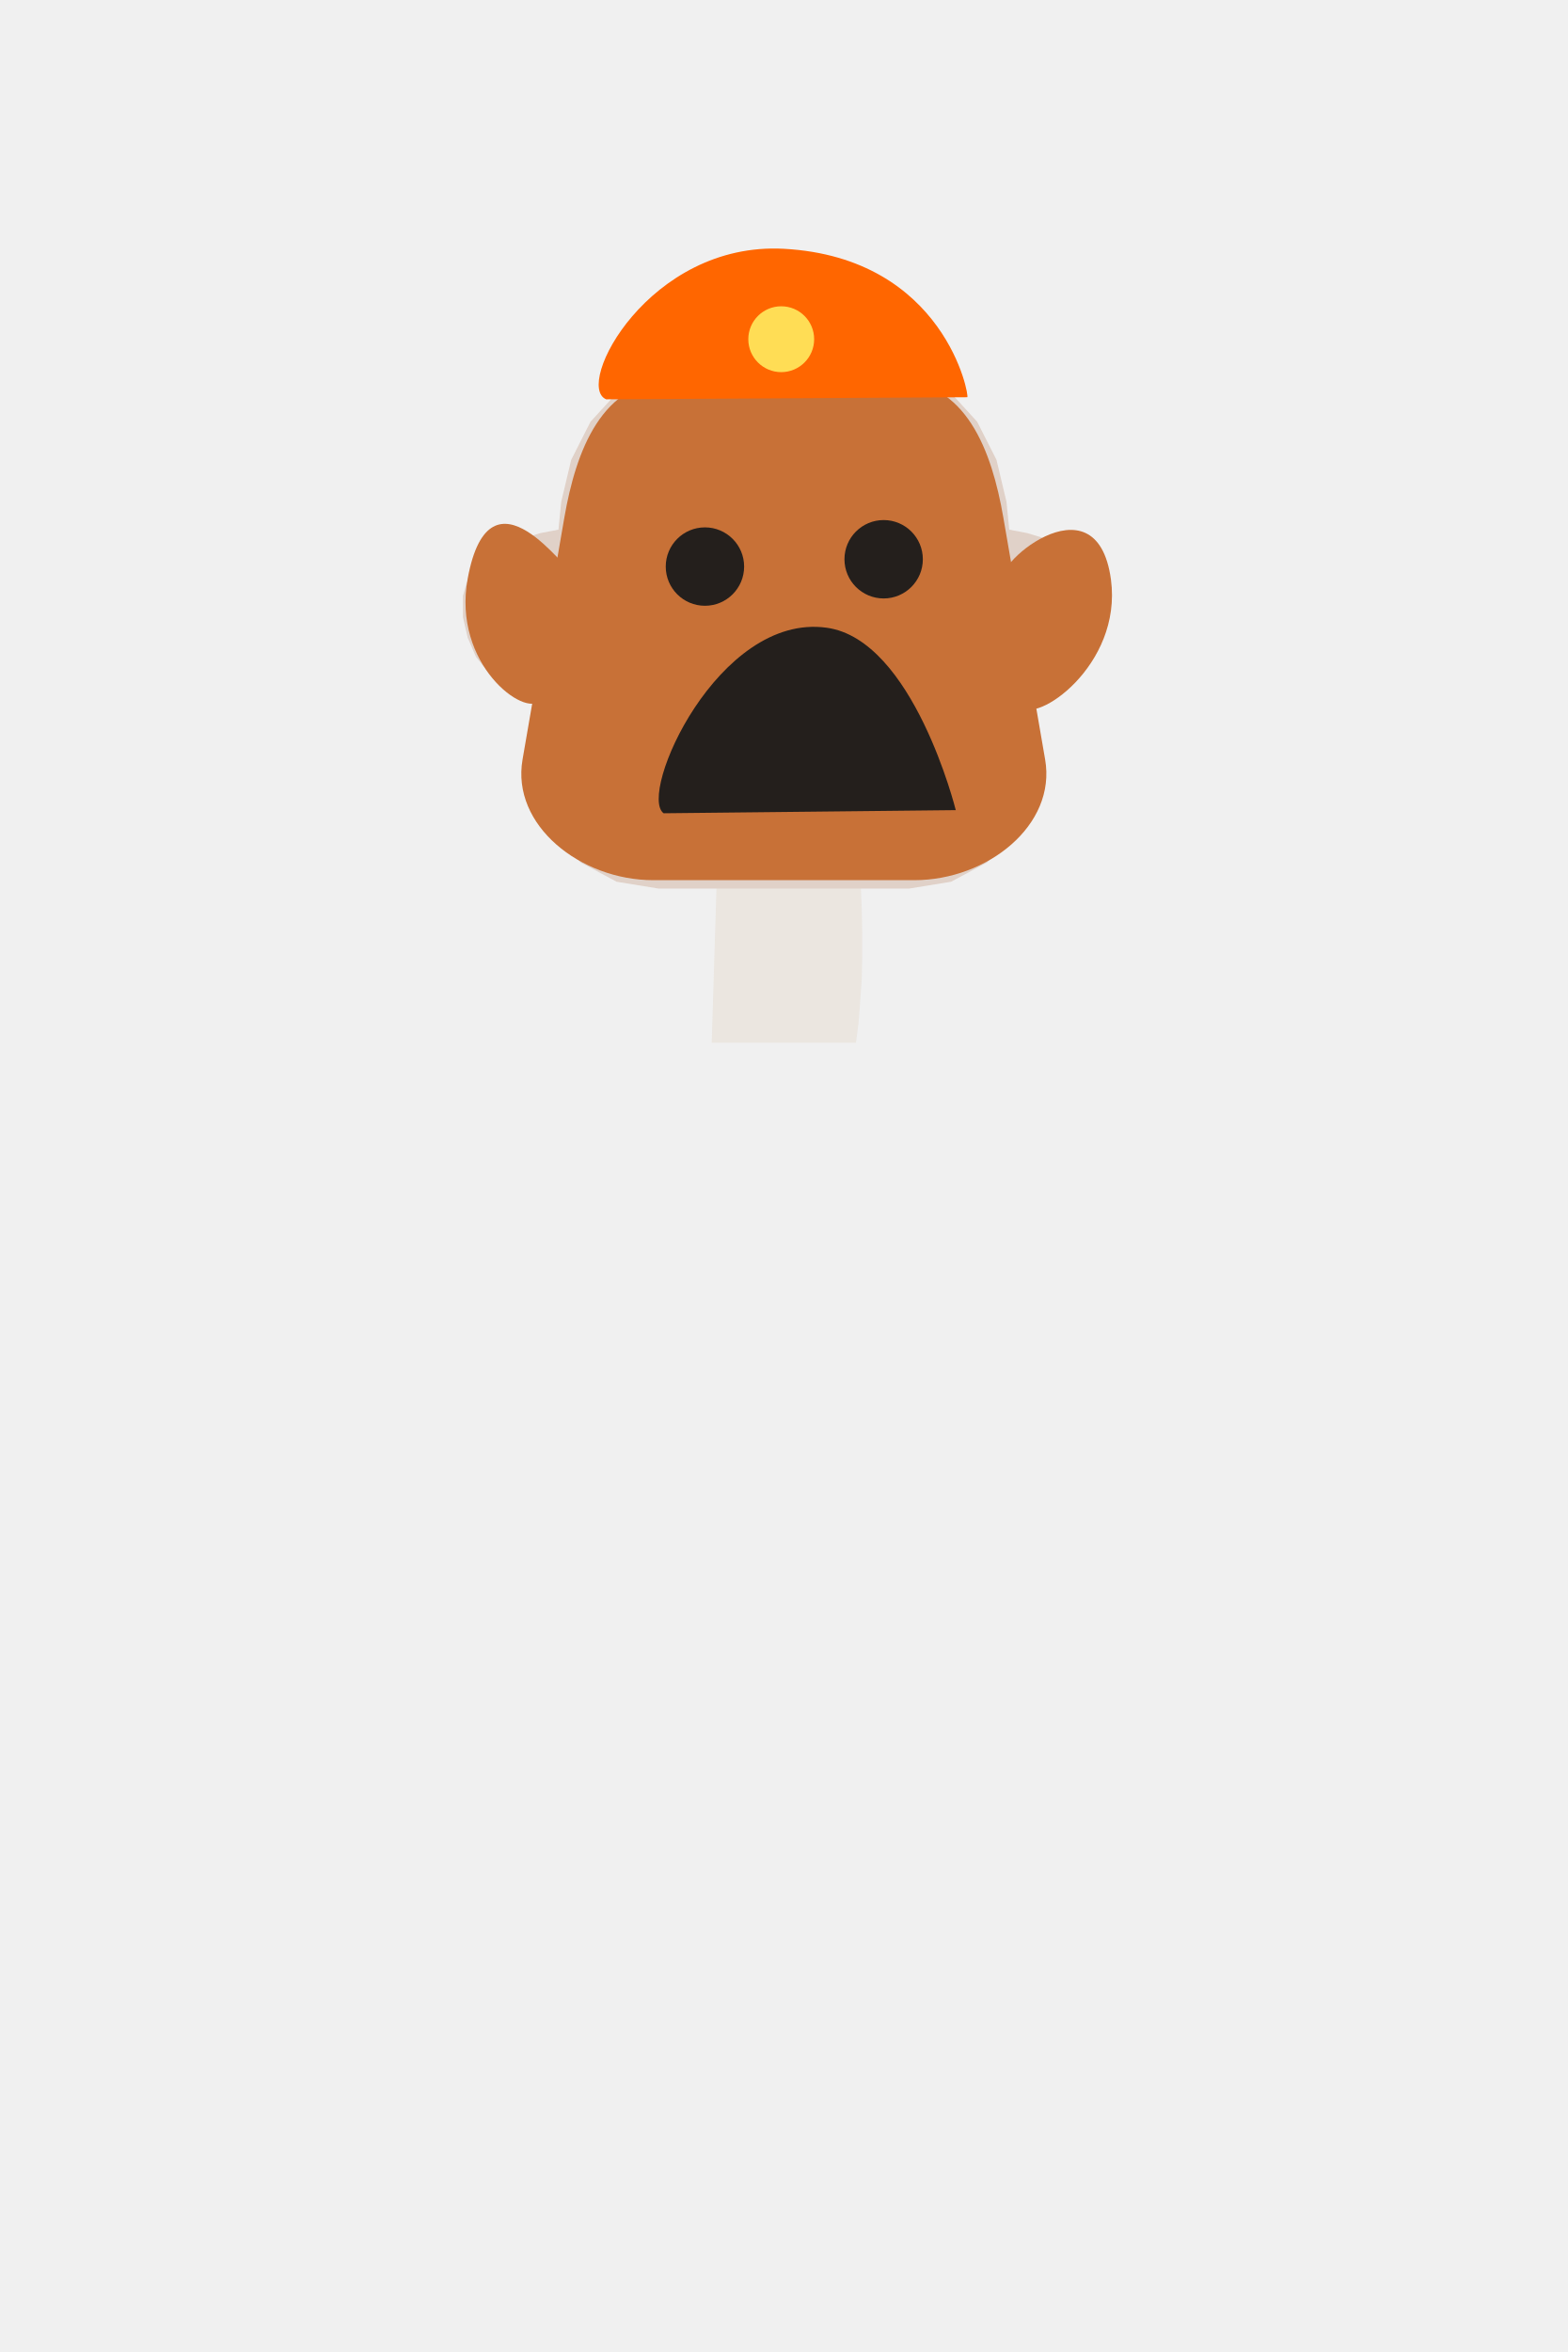
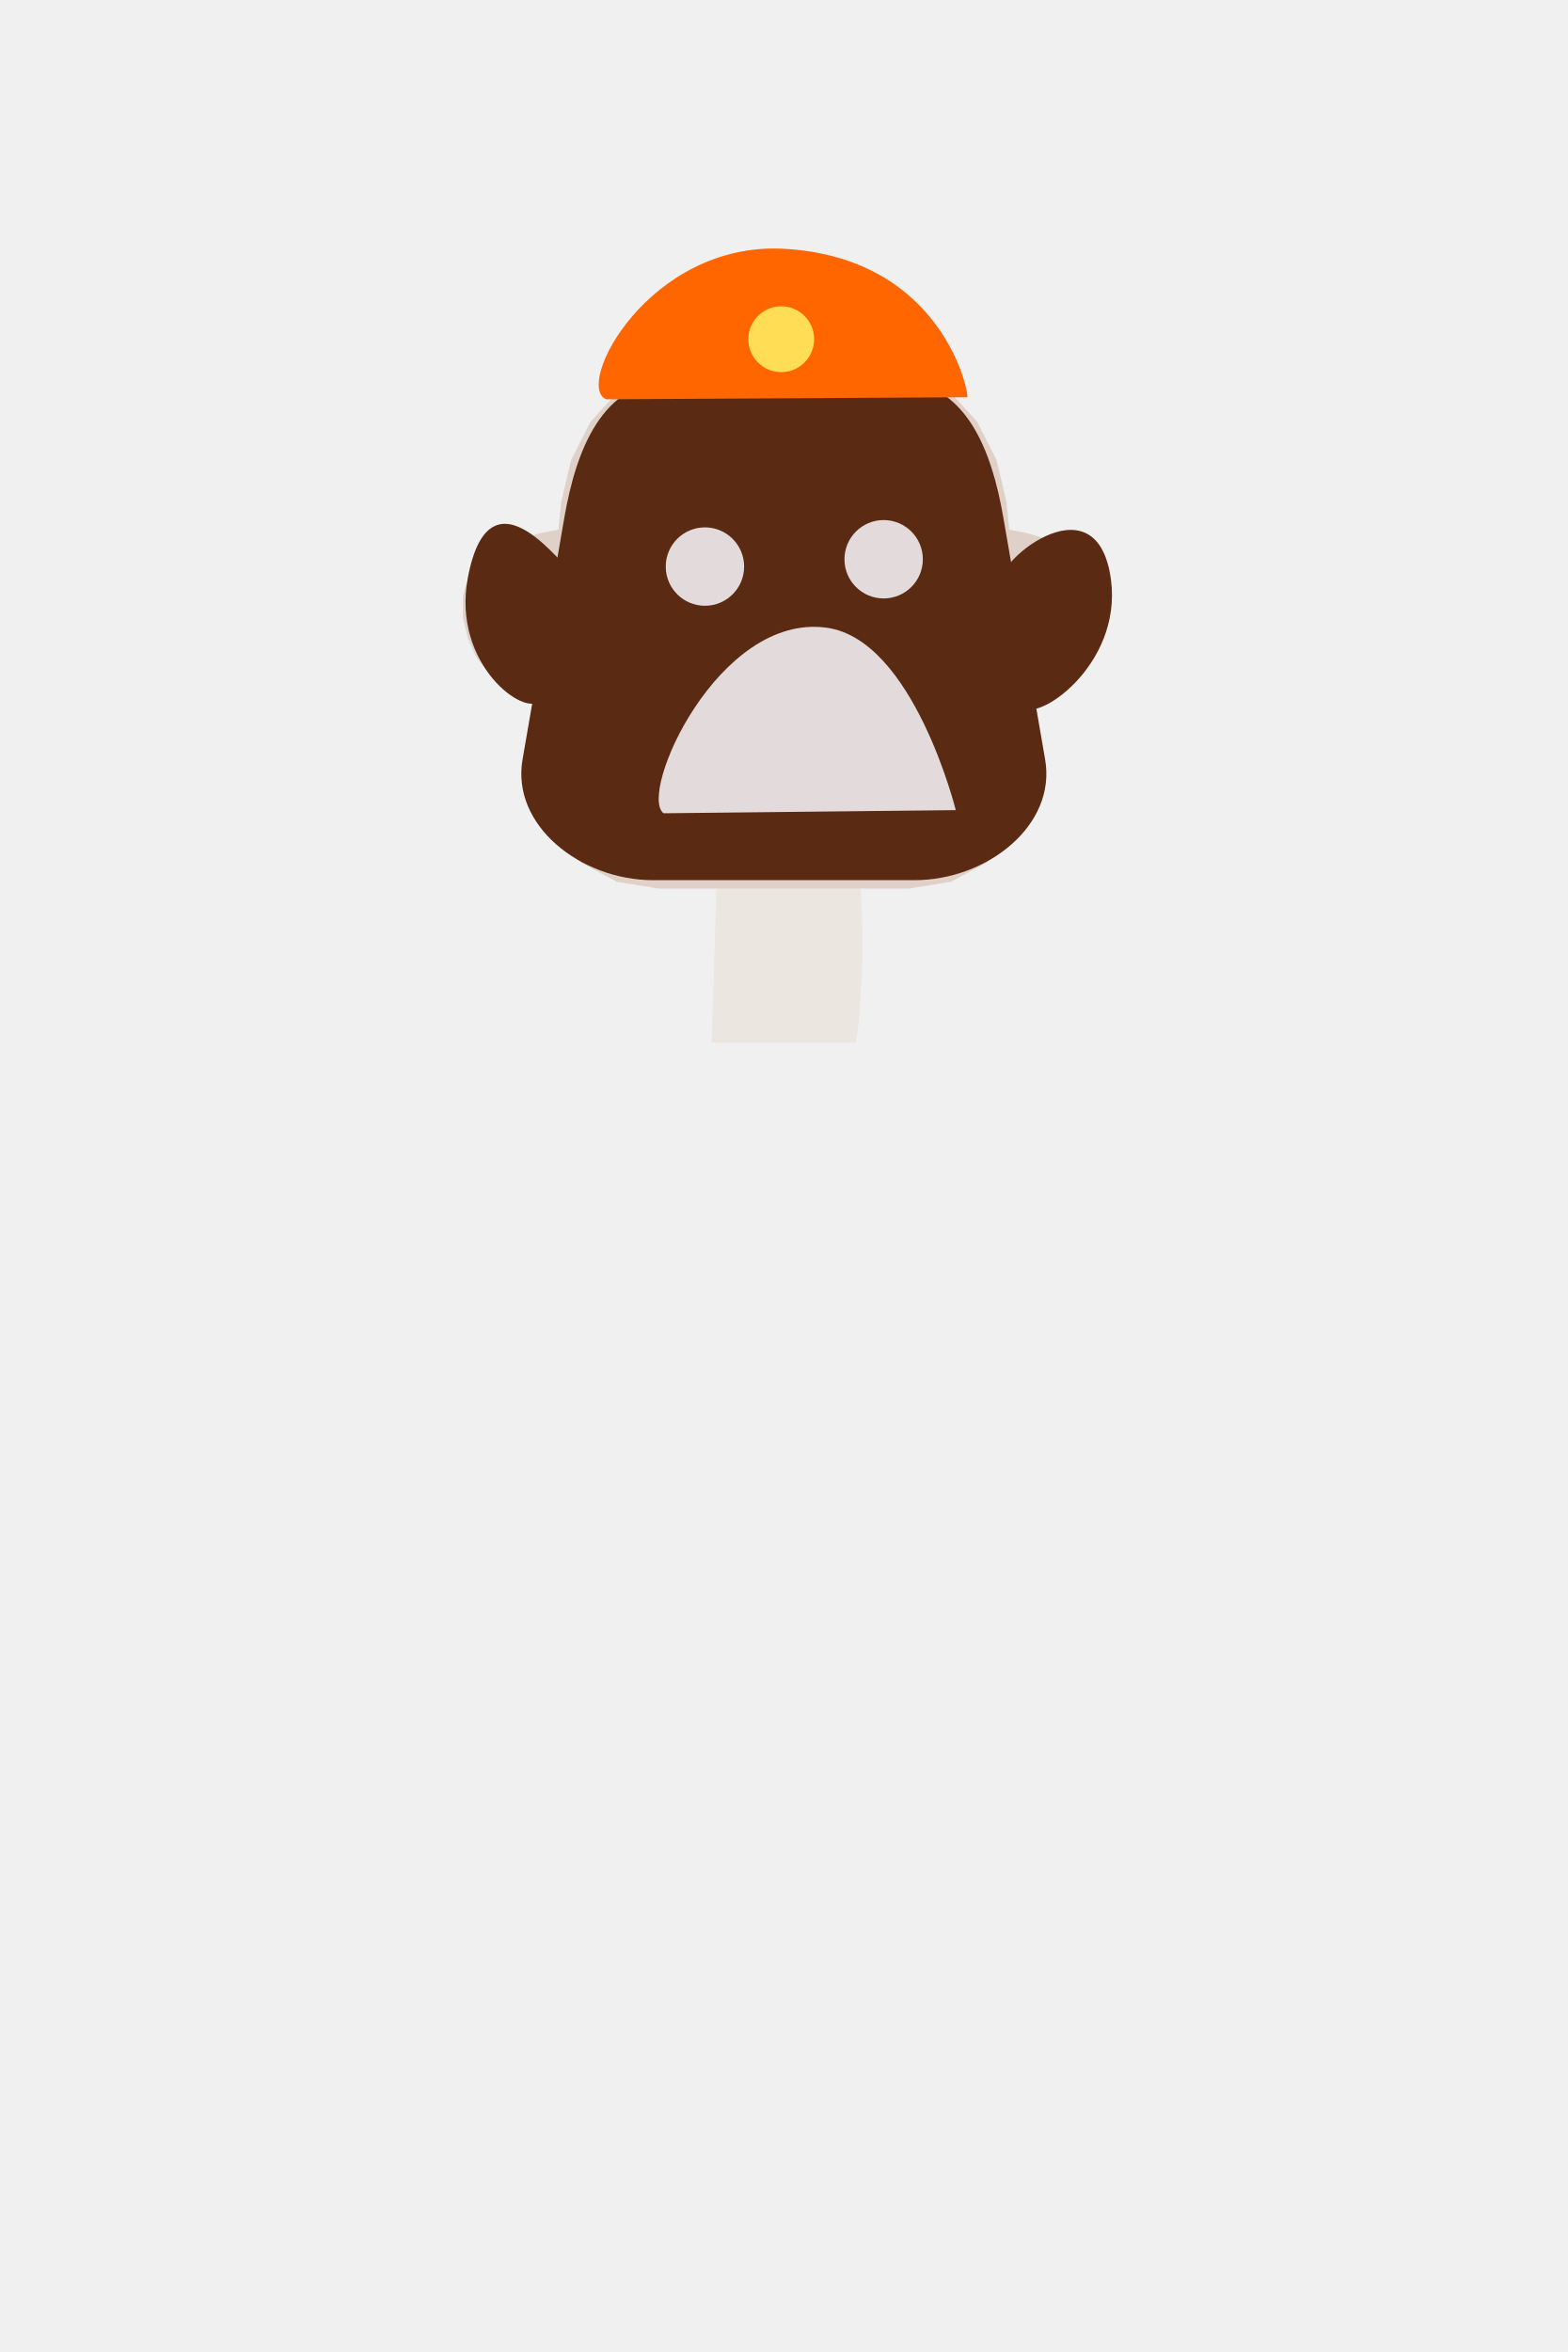
<svg xmlns="http://www.w3.org/2000/svg" width="600" height="900" viewBox="-1.5 -1.2 3 4.5" version="1.1" id="svg1788">
  <defs id="defs1792" />
  <g id="guide" opacity="0.7">
    <path d="M-0.138 0.795L-0.12 0.21L0.12 0.21L0.128 0.269L0.134 0.327L0.14 0.382L0.144 0.436L0.147 0.488L0.149 0.537L0.15 0.585L0.15 0.631L0.149 0.675L0.146 0.717L0.143 0.757L0.138 0.795Z" fill="#e8e1d9" id="path1766" />
    <path d="M-0.381 -0.19L-0.424 -0.188L-0.466 -0.18L-0.505 -0.168L-0.54 -0.152L-0.57 -0.132L-0.592 -0.11L-0.607 -0.085L-0.614 -0.06L-0.614 -0.019L-0.605 0.02L-0.589 0.057L-0.564 0.088L-0.534 0.115L-0.498 0.134L-0.458 0.146L-0.415 0.15Z" fill="#d9c3b6" id="path1768" />
    <path d="M0.381 -0.19L0.424 -0.188L0.466 -0.18L0.505 -0.168L0.54 -0.152L0.57 -0.132L0.592 -0.11L0.607 -0.085L0.614 -0.06L0.614 -0.019L0.605 0.02L0.589 0.057L0.564 0.088L0.534 0.115L0.498 0.134L0.458 0.146L0.415 0.15Z" fill="#d9c3b6" id="path1770" />
    <path d="M0.192 -0.5L0.257 -0.487L0.318 -0.45L0.37 -0.393L0.407 -0.32L0.426 -0.24L0.474 0.24L0.47 0.32L0.441 0.393L0.389 0.45L0.32 0.487L0.24 0.5L-0.24 0.5L-0.32 0.487L-0.389 0.45L-0.441 0.393L-0.47 0.32L-0.474 0.24L-0.426 -0.24L-0.407 -0.32L-0.37 -0.393L-0.318 -0.45L-0.257 -0.487L-0.192 -0.5Z" fill="#d9c3b6" id="path1772" />
    <path d="M-0.115 -0.12L-0.125 -0.083L-0.153 -0.055L-0.19 -0.045L-0.227 -0.055L-0.255 -0.083L-0.265 -0.12L-0.255 -0.158L-0.228 -0.185L-0.19 -0.195L-0.153 -0.185L-0.125 -0.158Z" fill="#ffffff" id="path1774" />
    <path d="M0.265 -0.12L0.255 -0.083L0.227 -0.055L0.19 -0.045L0.153 -0.055L0.125 -0.083L0.115 -0.12L0.125 -0.158L0.152 -0.185L0.19 -0.195L0.227 -0.185L0.255 -0.158Z" fill="#ffffff" id="path1776" />
    <path d="M0.19 0.37L0.187 0.349L0.178 0.322L0.164 0.292L0.146 0.262L0.123 0.234L0.098 0.209L0.071 0.188L0.044 0.173L0.019 0.163L0 0.16L-0.019 0.163L-0.044 0.173L-0.071 0.188L-0.098 0.209L-0.123 0.234L-0.146 0.262L-0.164 0.292L-0.178 0.322L-0.187 0.349L-0.19 0.37Z" fill="#ffffff" id="path1778" />
    <path d="M-0.08 0H0.08M0 -0.08V0.08" stroke="#b04040" stroke-width="0.01" fill="none" id="path1780" />
  </g>
  <g id="back" />
-   <g id="head">
-     <g id="g2146">
-       <path id="rect480" style="fill:#c87137;stroke-width:0.015" d="m -0.21,-0.473 h 0.42 c 0.139,0 0.188,0.136 0.21,0.263 l 0.08,0.463 c 0.022,0.126 -0.111,0.231 -0.25,0.231 h -0.5 c -0.139,0 -0.272,-0.105 -0.25,-0.231 l 0.08,-0.463 c 0.022,-0.126 0.071,-0.263 0.21,-0.263 z" />
-       <circle style="fill:#241f1c;stroke-width:0.015" id="path639" cx="-0.151" cy="-0.116" r="0.075" />
-       <circle style="fill:#241f1c;stroke-width:0.015" id="path639-4" cx="0.191" cy="-0.13" r="0.075" />
-       <path style="fill:#c87137;fill-opacity:1;stroke-width:0.015" d="m -0.466,0.14 0.056,-0.253 c 4.656e-4,0.02 -0.152,-0.214 -0.195,0.02 -0.03,0.164 0.11,0.267 0.139,0.233 z" id="path855-2" />
-       <path style="fill:#c87137;fill-opacity:1;stroke-width:0.015" d="M 0.453,0.151 0.425,-0.09 C 0.385,-0.105 0.598,-0.298 0.626,-0.091 0.648,0.074 0.48,0.188 0.453,0.151 Z" id="path855-2-4" />
-       <path style="fill:#ff6600;stroke-width:0.015" d="m -0.34,-0.436 0.691,-0.004 c 0.005,0 -0.042,-0.267 -0.351,-0.284 C -0.258,-0.738 -0.402,-0.462 -0.34,-0.436 Z" id="path855-6-5" />
-       <circle style="fill:#ffdd55;stroke-width:0.015" id="path639-4-4-4" cx="-0.005" cy="-0.551" r="0.063" />
-     </g>
+   <g id="g2146">
+     <path id="rect480" style="fill:#5a2a12;stroke-width:0.015;fill-opacity:1" d="m -0.21,-0.473 h 0.42 c 0.139,0 0.188,0.136 0.21,0.263 l 0.08,0.463 c 0.022,0.126 -0.111,0.231 -0.25,0.231 h -0.5 c -0.139,0 -0.272,-0.105 -0.25,-0.231 l 0.08,-0.463 c 0.022,-0.126 0.071,-0.263 0.21,-0.263 z" />
+     <circle style="fill:#e3dbdb;stroke-width:0.015" id="path639" cx="-0.151" cy="-0.116" r="0.075" />
+     <circle style="fill:#e3dbdb;stroke-width:0.015" id="path639-4" cx="0.191" cy="-0.13" r="0.075" />
+     <path style="fill:#5a2a12;fill-opacity:1;stroke-width:0.015" d="m -0.466,0.14 0.056,-0.253 c 4.656e-4,0.02 -0.152,-0.214 -0.195,0.02 -0.03,0.164 0.11,0.267 0.139,0.233 z" id="path855-2" />
+     <path style="fill:#5a2a12;fill-opacity:1;stroke-width:0.015" d="M 0.453,0.151 0.425,-0.09 C 0.385,-0.105 0.598,-0.298 0.626,-0.091 0.648,0.074 0.48,0.188 0.453,0.151 Z" id="path855-2-4" />
+     <path style="fill:#ff6600;stroke-width:0.015" d="m -0.34,-0.436 0.691,-0.004 c 0.005,0 -0.042,-0.267 -0.351,-0.284 C -0.258,-0.738 -0.402,-0.462 -0.34,-0.436 Z" id="path855-6-5" />
+     <circle style="fill:#ffdd55;stroke-width:0.015" id="path639-4-4-4" cx="-0.005" cy="-0.551" r="0.063" />
  </g>
  <g id="mouth-1" style="display:inline">
    <path style="display:inline;fill:#241f1c;stroke-width:0.015" d="m -0.194,0.34 0.446,-0.002 c 0,0 -0.065,-0.124 -0.197,-0.132 -0.166,-0.011 -0.289,0.121 -0.249,0.135 z" id="path855-7" />
  </g>
  <g id="mouth-2" style="display:inline">
    <path style="fill:#241f1c;stroke-width:0.015" d="m -0.196,0.33 0.446,-0.004 c 0,0 -0.065,-0.191 -0.197,-0.205 -0.166,-0.017 -0.289,0.187 -0.249,0.208 z" id="path855" />
  </g>
-   <g id="mouth-3" style="display:inline">
-     <path style="fill:#241f1c;stroke-width:0.015" d="m -0.23,0.356 0.559,-0.006 c 0,0 -0.081,-0.326 -0.247,-0.349 C -0.126,-0.028 -0.28,0.32 -0.23,0.356 Z" id="path855-4" />
+   <g id="mouth-3" style="display:inline;fill:#e3dbdb">
+     <path style="fill:#e3dbdb;stroke-width:0.015" d="m -0.23,0.356 0.559,-0.006 c 0,0 -0.081,-0.326 -0.247,-0.349 C -0.126,-0.028 -0.28,0.32 -0.23,0.356 Z" id="path855-4" />
  </g>
</svg>
